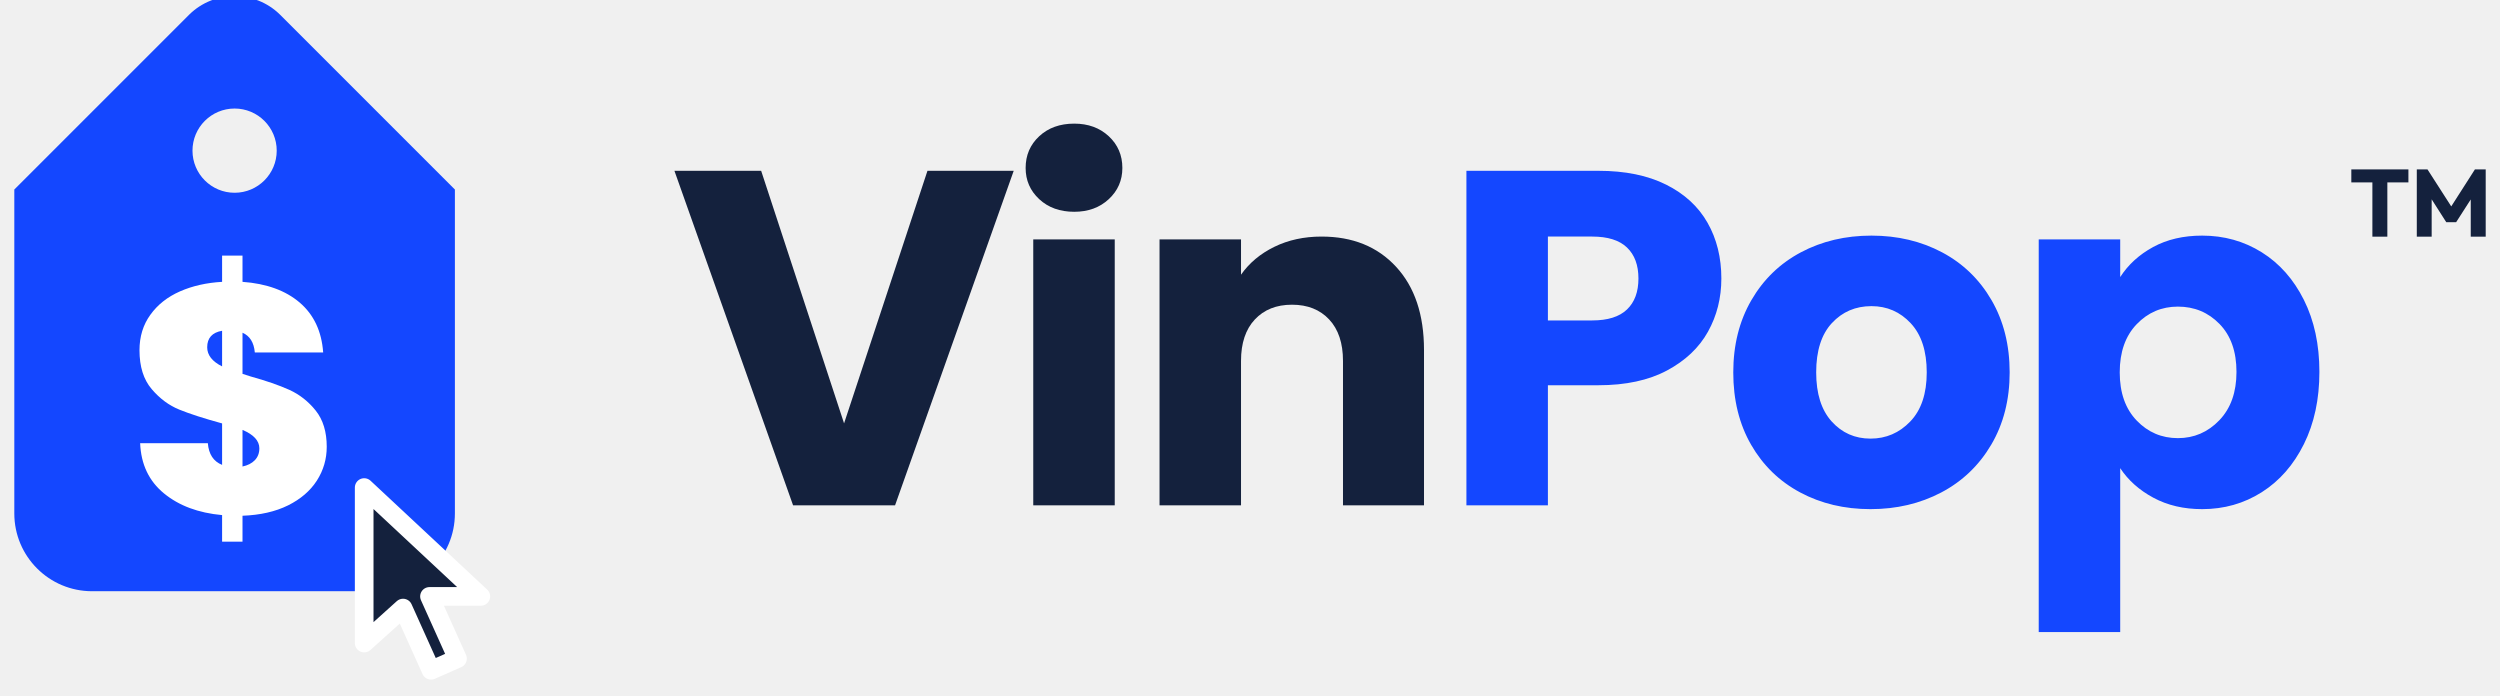
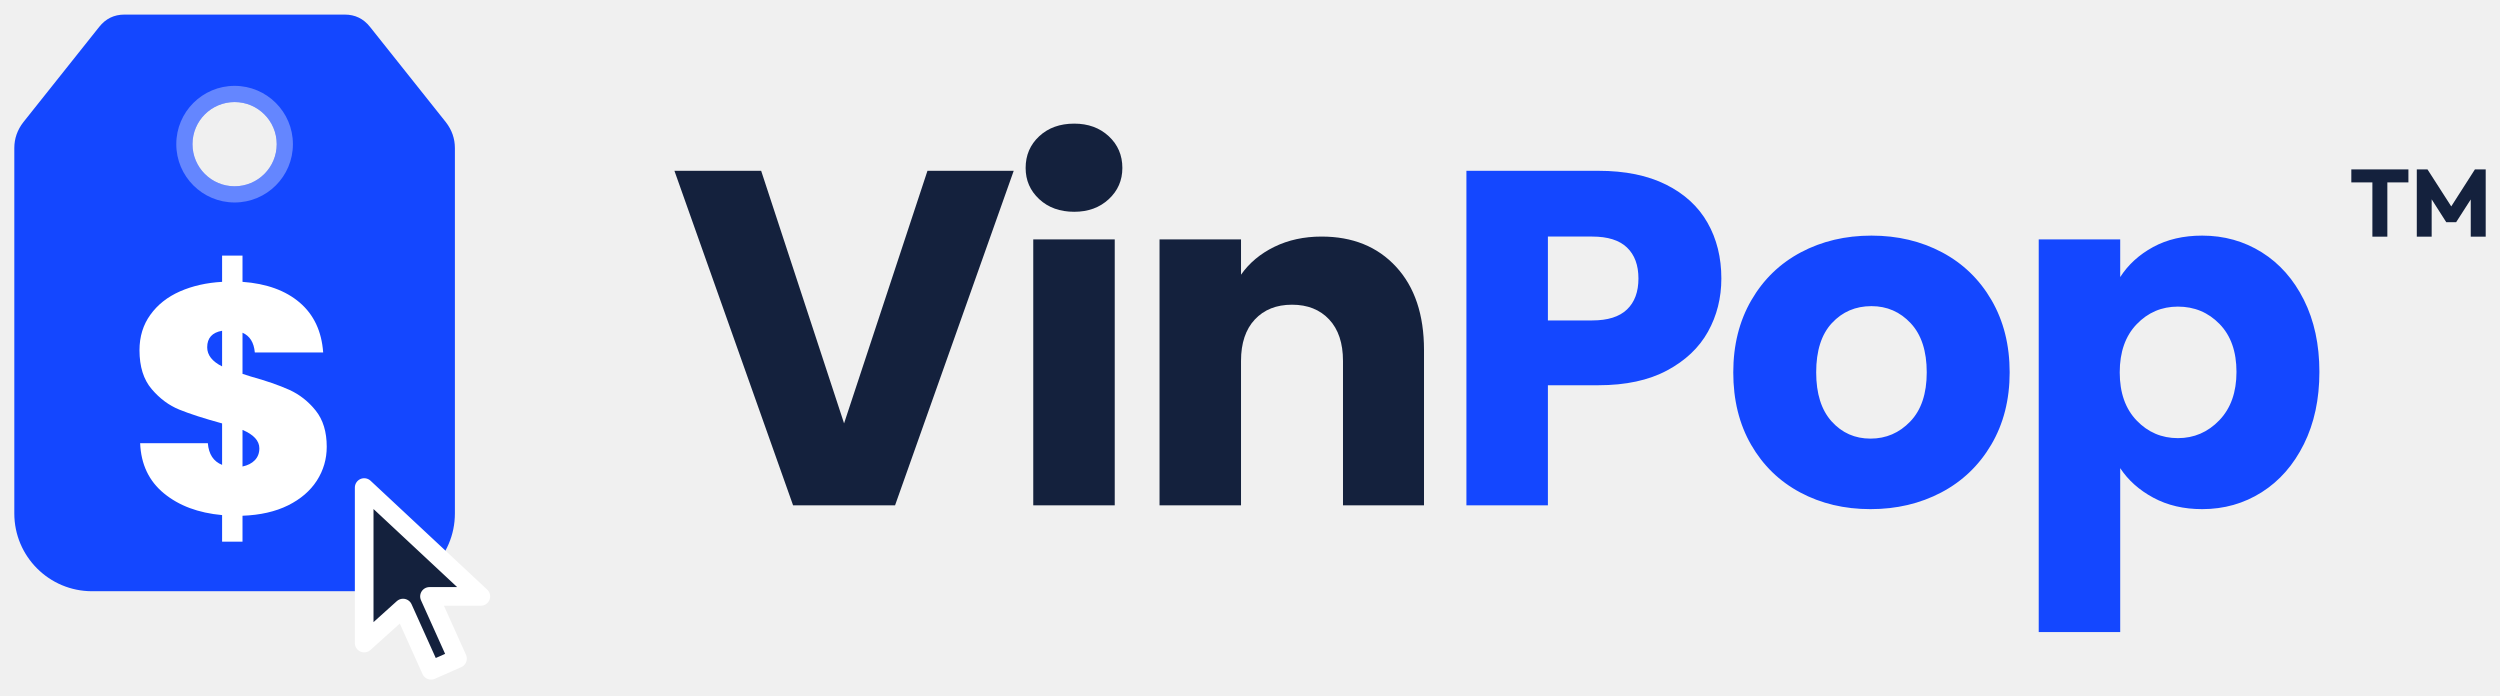
<svg xmlns="http://www.w3.org/2000/svg" viewBox="21.47 6.52 524.63 145.77" width="525" height="146" role="img" aria-label="VinPop logo">
  <g transform="translate(0.00 0.00) scale(1.35965) translate(-8 -6)">
-     <path fill-rule="evenodd" fill="#1447FF" d="M94 40L94 90A12 12 0 0 1 82 102L38 102A12 12 0 0 1 26 90L26 40L53 13A10 10 0 0 1 67 13Z M53.5 34A6.5 6.5 0 1 0 66.5 34A6.5 6.5 0 1 0 53.5 34Z" />
+     <path fill-rule="evenodd" fill="#1447FF" d="M43 13H77Q79.4 13 80.9 14.9L92.6 29.6Q94 31.4 94 33.6V90A12 12 0 0 1 82 102H38A12 12 0 0 1 26 90V33.6Q26 31.4 27.4 29.6L39.1 14.9Q40.6 13 43 13Z M53.5 33A6.5 6.5 0 1 0 66.5 33A6.5 6.5 0 1 0 53.5 33Z" />
+     <path fill-rule="evenodd" fill="#FFFFFF" fill-opacity=".34" d="M51 33A9 9 0 1 0 69 33A9 9 0 1 0 51 33Z M53.5 33A6.5 6.5 0 1 0 66.5 33A6.5 6.5 0 1 0 53.5 33Z" />
    <path fill="#FFFFFF" d="M61.22 90.35V94.35H58.07V90.25Q52.57 89.75 49.1 86.9Q45.62 84.05 45.42 79.15H55.87Q56.07 81.7 58.07 82.5V76.1Q53.87 74.95 51.47 73.97Q49.07 73 47.2 70.8Q45.32 68.6 45.32 64.8Q45.32 61.65 47 59.33Q48.67 57 51.57 55.72Q54.47 54.45 58.07 54.25V50.2H61.22V54.25Q66.77 54.65 70.05 57.45Q73.32 60.25 73.67 65.15H63.12Q62.92 62.85 61.22 62.1V68.45L62.47 68.85Q66.07 69.85 68.45 70.92Q70.82 72 72.52 74.12Q74.22 76.25 74.22 79.7Q74.22 82.55 72.7 84.92Q71.17 87.3 68.25 88.75Q65.32 90.2 61.22 90.35ZM58.07 67.3V61.8Q55.77 62.2 55.77 64.35Q55.77 66.15 58.07 67.3ZM63.82 79.95Q63.82 78.2 61.22 77.1V82.75Q62.42 82.5 63.12 81.78Q63.82 81.05 63.82 79.95Z" />
    <path transform="translate(80 86) scale(1.2)" fill="#14213D" stroke="#FFFFFF" stroke-width="2.4" stroke-linejoin="round" d="M0 0L0 20L5 15.5L8.6 23.5L12 22L8.4 14L15 14Z" />
  </g>
  <path fill="#14213D" d="M234.2 42.3 209.3 112.5H187.9L163 42.3H181.2L198.6 95.3L216.1 42.3Z M236.7 41.7Q236.7 37.7 239.55 35.05Q242.4 32.4 246.9 32.4Q251.3 32.4 254.15 35.05Q257 37.7 257 41.7Q257 45.6 254.15 48.25Q251.3 50.9 246.9 50.9Q242.4 50.9 239.55 48.25Q236.7 45.6 236.7 41.7ZM255.4 56.7V112.5H238.3V56.7Z M320.3 79.9V112.5H303.3V82.2Q303.3 76.6 300.4 73.5Q297.5 70.4 292.6 70.4Q287.7 70.4 284.8 73.5Q281.9 76.6 281.9 82.2V112.5H264.8V56.7H281.9V64.1Q284.5 60.4 288.9 58.25Q293.3 56.1 298.8 56.1Q308.6 56.1 314.45 62.45Q320.3 68.8 320.3 79.9Z" />
  <path fill="#1447FF" d="M356.9 87.3H346.3V112.5H329.2V42.3H356.9Q365.3 42.3 371.1 45.2Q376.9 48.1 379.8 53.2Q382.7 58.3 382.7 64.9Q382.7 71 379.9 76.05Q377.1 81.1 371.3 84.2Q365.5 87.3 356.9 87.3ZM365.3 64.9Q365.3 60.7 362.9 58.4Q360.5 56.1 355.6 56.1H346.3V73.7H355.6Q360.5 73.7 362.9 71.4Q365.3 69.1 365.3 64.9Z M385.2 84.6Q385.2 76 389 69.45Q392.8 62.9 399.4 59.4Q406 55.9 414.2 55.9Q422.4 55.9 429 59.4Q435.6 62.9 439.4 69.45Q443.2 76 443.2 84.6Q443.2 93.2 439.35 99.75Q435.5 106.3 428.85 109.8Q422.2 113.3 414 113.3Q405.8 113.3 399.25 109.8Q392.7 106.3 388.95 99.8Q385.2 93.3 385.2 84.6ZM425.8 84.6Q425.8 77.9 422.45 74.3Q419.1 70.7 414.2 70.7Q409.2 70.7 405.9 74.25Q402.6 77.8 402.6 84.6Q402.6 91.3 405.85 94.9Q409.1 98.5 414 98.5Q418.9 98.5 422.35 94.9Q425.8 91.3 425.8 84.6Z M483.6 55.9Q490.5 55.9 496.1 59.4Q501.7 62.9 504.95 69.4Q508.2 75.9 508.2 84.5Q508.2 93.1 504.95 99.65Q501.7 106.2 496.1 109.75Q490.5 113.3 483.6 113.3Q477.8 113.3 473.35 110.9Q468.9 108.5 466.4 104.7V139.1H449.3V56.7H466.4V64.6Q468.9 60.7 473.3 58.3Q477.7 55.9 483.6 55.9ZM478.5 70.8Q473.4 70.8 469.85 74.5Q466.3 78.2 466.3 84.6Q466.3 91 469.85 94.7Q473.4 98.4 478.5 98.4Q483.6 98.4 487.2 94.65Q490.8 90.9 490.8 84.5Q490.8 78.1 487.25 74.45Q483.7 70.8 478.5 70.8Z" />
  <path fill="#14213D" d="M519.32 56.12V42.2H522.46V56.12ZM514.9 44.74V42H526.88V44.74Z M528.64 56.12V42H530.88L536.44 50.66H535.3L540.84 42H543.1V56.12H539.96V47.3L540.52 47.44L536.9 53.08H534.82L531.22 47.44L531.76 47.3V56.12Z" />
</svg>
